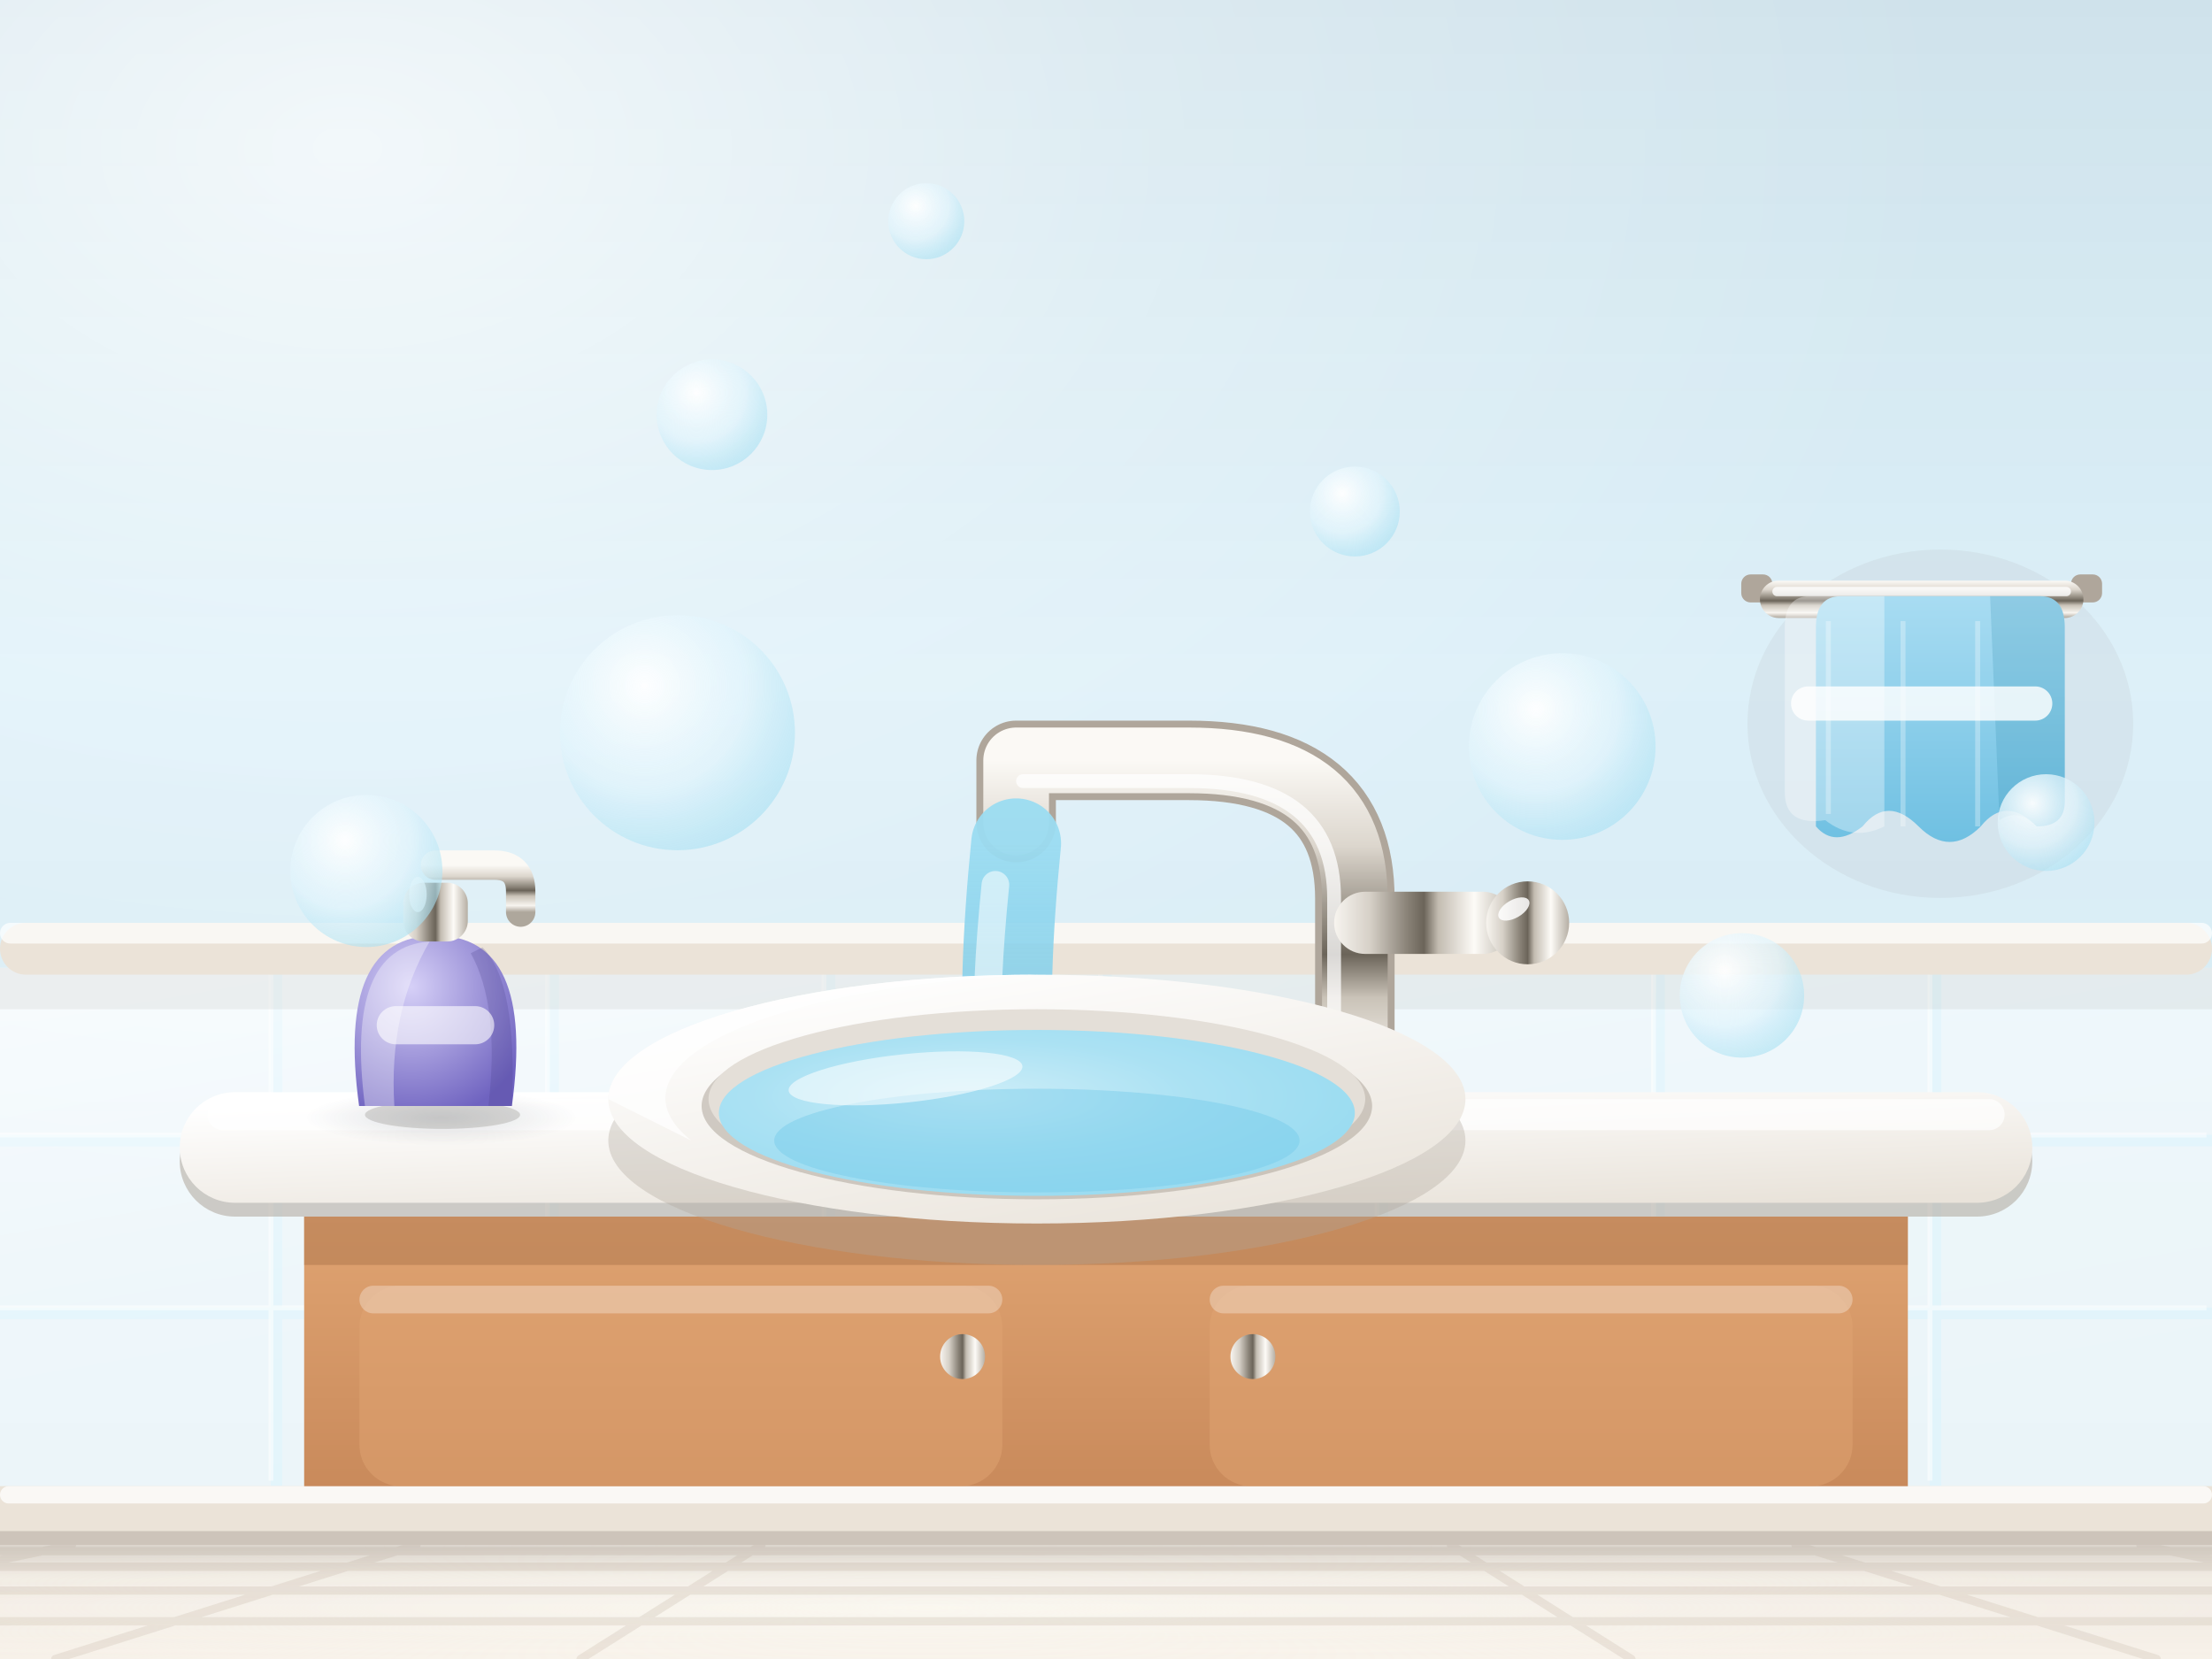
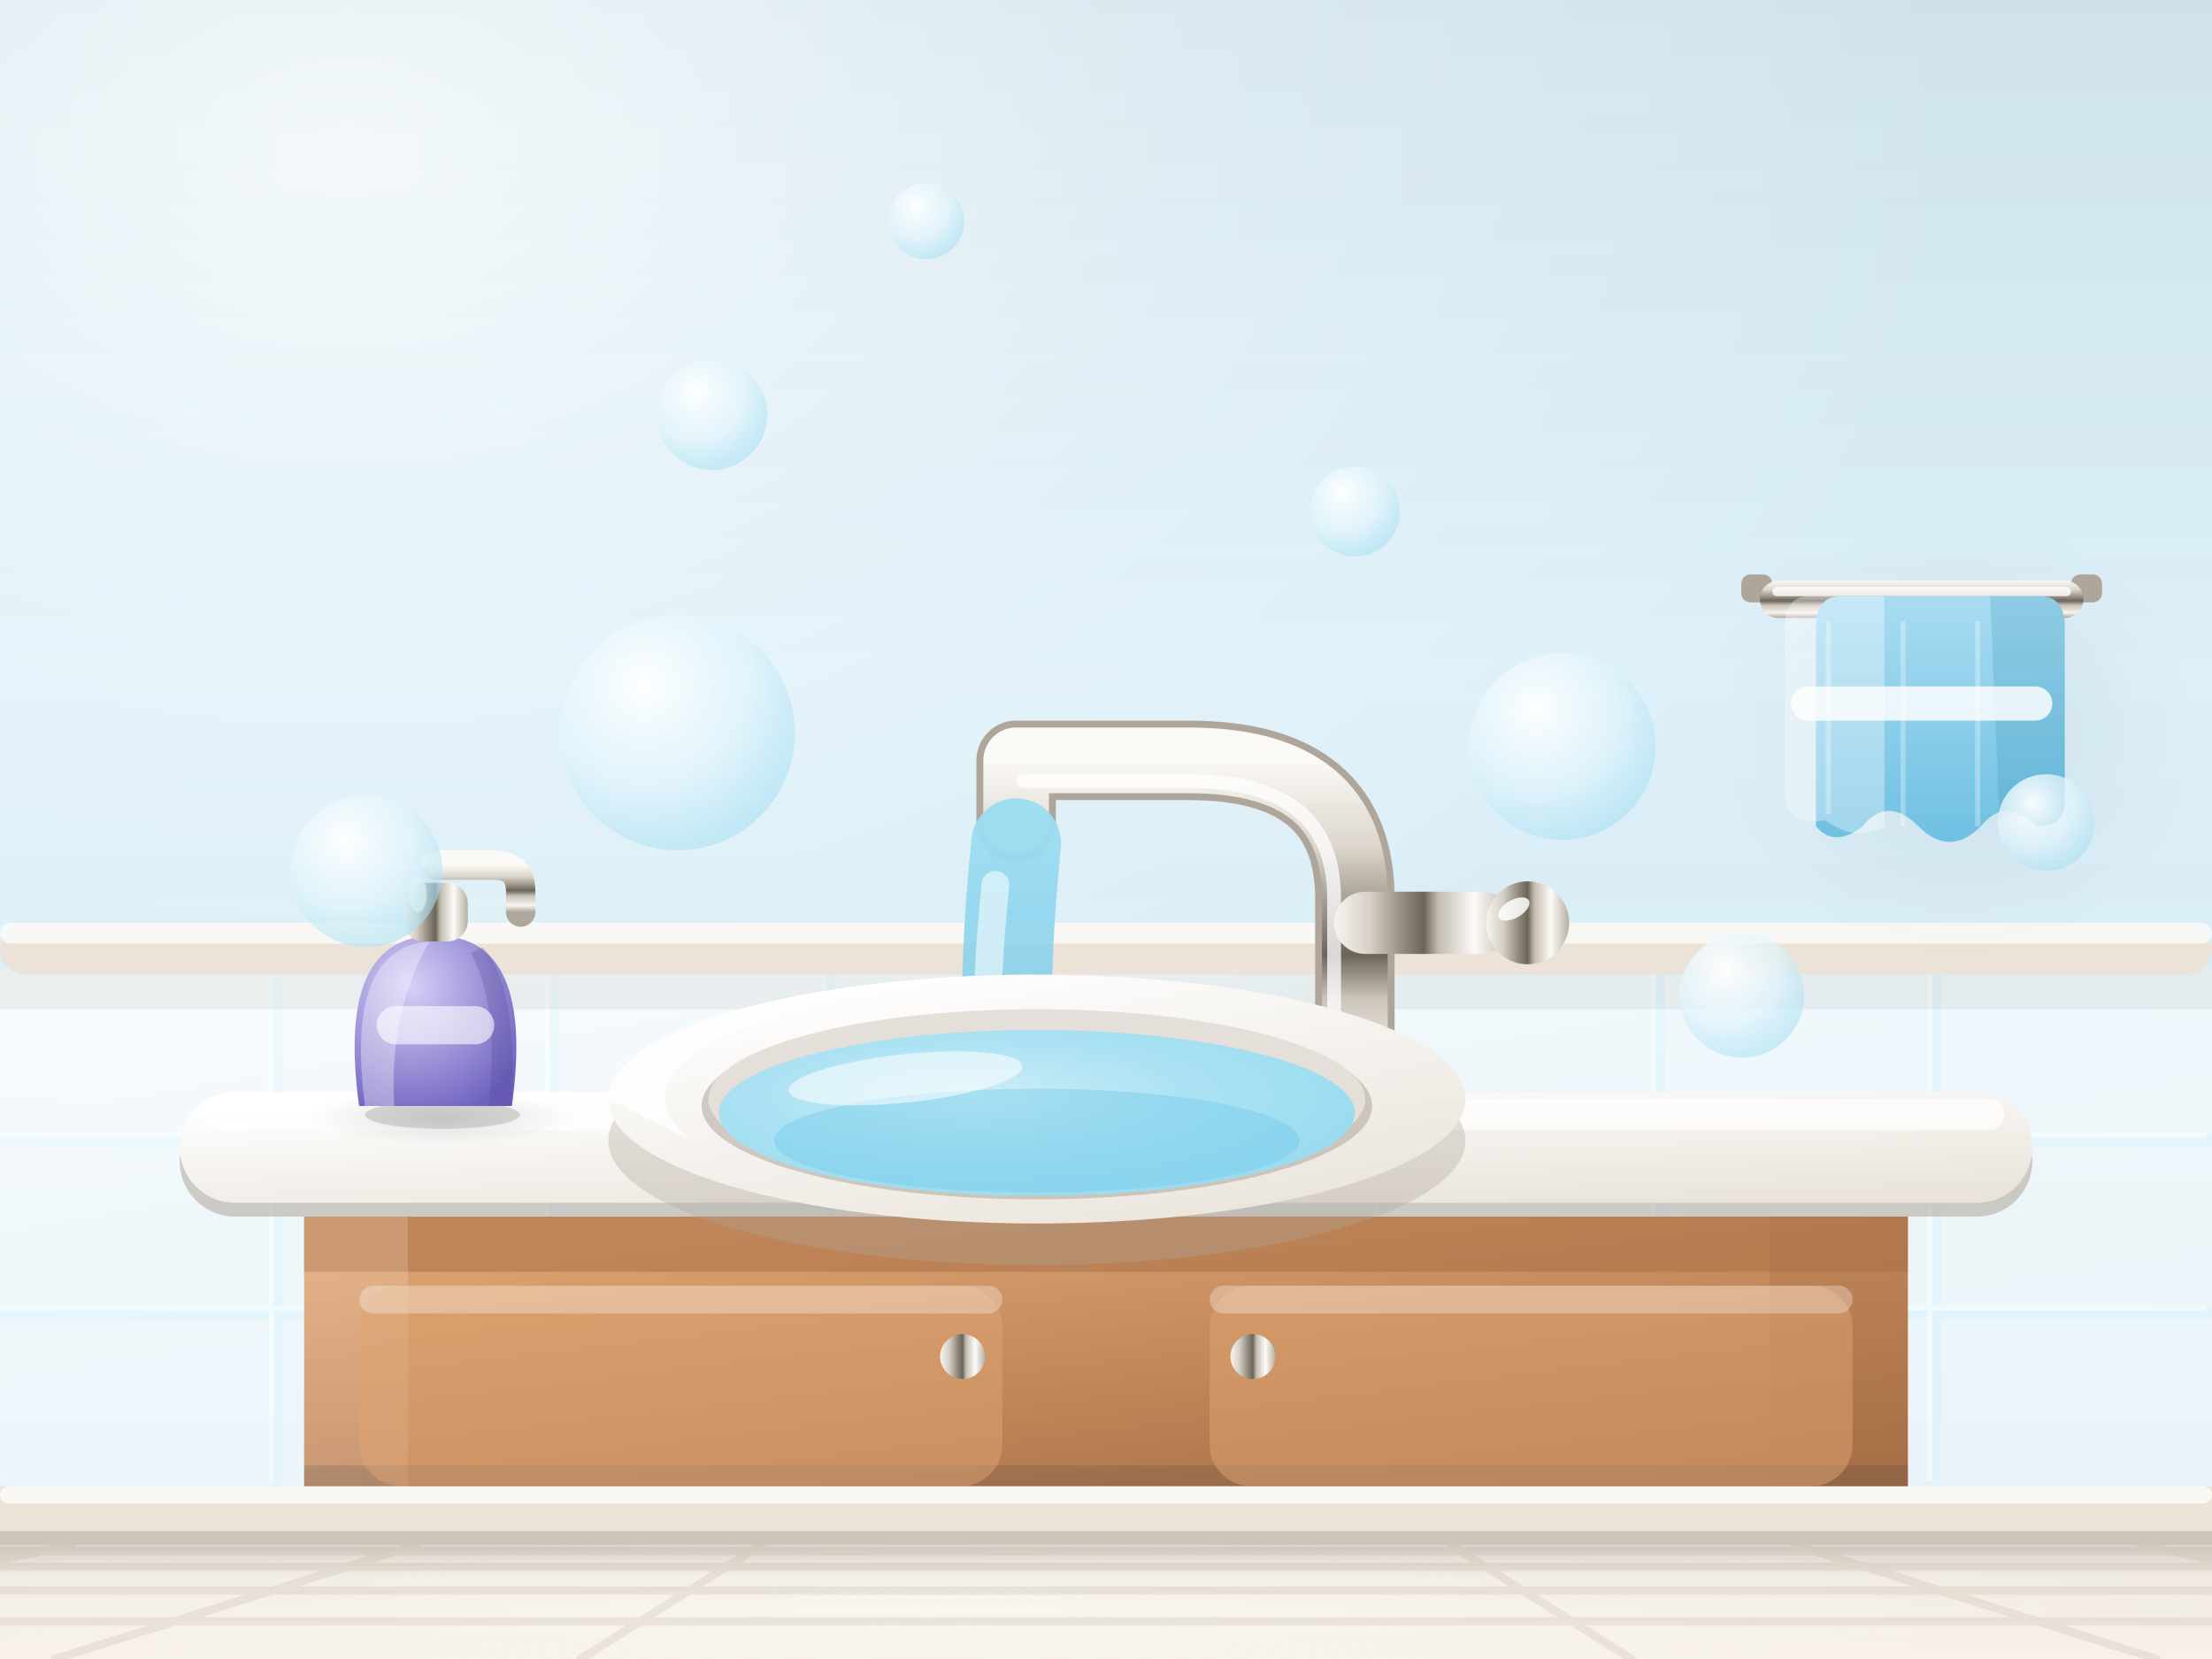
<svg xmlns="http://www.w3.org/2000/svg" viewBox="0 0 640 480" width="640" height="480">
  <defs>
    <radialGradient id="bubbleFill" cx="0.36" cy="0.3" r="0.8">
      <stop offset="0" stop-color="#FFFFFF" stop-opacity="0.95" />
      <stop offset="0.55" stop-color="#E0F4FC" stop-opacity="0.7" />
      <stop offset="1" stop-color="#9BDCF1" stop-opacity="0.55" />
    </radialGradient>
    <linearGradient id="chromeGrad" x1="0" y1="0" x2="1" y2="0">
      <stop offset="0" stop-color="#F7F4EF" />
      <stop offset="0.2" stop-color="#D6D0C7" />
      <stop offset="0.4" stop-color="#8C857A" />
      <stop offset="0.5" stop-color="#6B6459" />
      <stop offset="0.58" stop-color="#C3BCB1" />
      <stop offset="0.78" stop-color="#FDFBF7" />
      <stop offset="1" stop-color="#B6AFA4" />
    </linearGradient>
    <linearGradient id="chromeGradV" x1="0" y1="0" x2="0" y2="1">
      <stop offset="0" stop-color="#FBF9F5" />
      <stop offset="0.24" stop-color="#DCD6CD" />
      <stop offset="0.46" stop-color="#8C857A" />
      <stop offset="0.54" stop-color="#6B6459" />
      <stop offset="0.66" stop-color="#CAC3B8" />
      <stop offset="0.86" stop-color="#F7F4EF" />
      <stop offset="1" stop-color="#AEA79C" />
    </linearGradient>
    <linearGradient id="floorFall" x1="0" y1="0" x2="0" y2="1">
      <stop offset="0" stop-color="#7D766D" stop-opacity="0.24" />
      <stop offset="0.28" stop-color="#7D766D" stop-opacity="0.05" />
      <stop offset="1" stop-color="#7D766D" stop-opacity="0" />
    </linearGradient>
    <radialGradient id="floorGlow" cx="0.42" cy="0.55" r="0.6">
      <stop offset="0" stop-color="#FFFDF6" stop-opacity="0.85" />
      <stop offset="0.55" stop-color="#FFFDF6" stop-opacity="0.3" />
      <stop offset="1" stop-color="#FFFDF6" stop-opacity="0" />
    </radialGradient>
    <radialGradient id="lavenderBall" cx="0.35" cy="0.3" r="0.8">
      <stop offset="0" stop-color="#D6D0F7" />
      <stop offset="1" stop-color="#6F63C0" />
    </radialGradient>
    <linearGradient id="porcelainTop" x1="0.25" y1="0" x2="0.85" y2="1">
      <stop offset="0" stop-color="#FFFFFF" />
      <stop offset="1" stop-color="#E9E3DA" />
    </linearGradient>
    <radialGradient id="softShadow" cx="0.5" cy="0.5" r="0.5">
      <stop offset="0" stop-color="#243047" stop-opacity="0.14" />
      <stop offset="1" stop-color="#243047" stop-opacity="0" />
    </radialGradient>
    <linearGradient id="tileSheen" x1="0.05" y1="0" x2="0.8" y2="1">
      <stop offset="0" stop-color="#FFFFFF" stop-opacity="0.55" />
      <stop offset="0.42" stop-color="#FFFFFF" stop-opacity="0.14" />
      <stop offset="1" stop-color="#FFFFFF" stop-opacity="0" />
    </linearGradient>
    <linearGradient id="towelGrad" x1="0" y1="0" x2="0" y2="1">
      <stop offset="0" stop-color="#A8DCF2" />
      <stop offset="1" stop-color="#6FC0E2" />
    </linearGradient>
    <linearGradient id="wallFall" x1="0" y1="0" x2="0" y2="1">
      <stop offset="0" stop-color="#243047" stop-opacity="0.09" />
      <stop offset="0.45" stop-color="#243047" stop-opacity="0.02" />
      <stop offset="1" stop-color="#243047" stop-opacity="0.06" />
    </linearGradient>
    <radialGradient id="wallLight" cx="0.16" cy="0.1" r="0.72">
      <stop offset="0" stop-color="#FFFFFF" stop-opacity="0.72" />
      <stop offset="0.5" stop-color="#FFFFFF" stop-opacity="0.26" />
      <stop offset="1" stop-color="#FFFFFF" stop-opacity="0" />
    </radialGradient>
    <radialGradient id="waterSkyPatch" cx="0.4" cy="0.4" r="0.62">
      <stop offset="0" stop-color="#FFFFFF" stop-opacity="0.5" />
      <stop offset="0.55" stop-color="#FFFFFF" stop-opacity="0.16" />
      <stop offset="1" stop-color="#FFFFFF" stop-opacity="0" />
    </radialGradient>
    <linearGradient id="waterStream" x1="0" y1="0" x2="0" y2="1">
      <stop offset="0" stop-color="#9BDCF1" stop-opacity="0.95" />
      <stop offset="1" stop-color="#6FC7E8" stop-opacity="0.75" />
    </linearGradient>
-     <linearGradient id="woodGradV" x1="0" y1="0" x2="0" y2="1">
+     <linearGradient id="woodGrad" x1="0.2" y1="0" x2="0.9" y2="1">
      <stop offset="0" stop-color="#E0A472" />
-       <stop offset="1" stop-color="#C98A5B" />
+       <stop offset="1" stop-color="#A76F46" />
    </linearGradient>
  </defs>
  <g id="games-bubbleWash">
    <rect x="0" y="0" width="640" height="480" fill="#E0F4FC" />
    <rect x="0" y="0" width="640" height="430" fill="url(#wallFall)" />
    <rect id="key-light" x="0" y="0" width="640" height="430" fill="url(#wallLight)" />
    <g id="wall-tile">
      <rect x="0" y="280" width="640" height="150" fill="#FFFFFF" opacity="0.5" />
      <path d="M 80 280 V 430 M 160 280 V 430 M 240 280 V 430 M 320 280 V 430 M 400 280 V 430 M 480 280 V 430 M 560 280 V 430 M 0 330 H 640 M 0 380 H 640" stroke="#E0F4FC" stroke-width="3.4" opacity="0.9" fill="none" />
      <path d="M 80 280 V 430 M 160 280 V 430 M 240 280 V 430 M 320 280 V 430 M 400 280 V 430 M 480 280 V 430 M 560 280 V 430 M 0 330 H 640 M 0 380 H 640" stroke="#FFFFFF" stroke-width="1.4" opacity="0.5" fill="none" transform="translate(-1.6 -1.6)" />
      <rect x="0" y="280" width="640" height="150" fill="url(#tileSheen)" />
      <rect x="0" y="280" width="640" height="12" fill="#7D766D" opacity="0.1" />
      <rect x="0" y="267" width="640" height="15" rx="7.5" fill="#EBE3D8" />
      <rect x="0" y="267" width="640" height="6" rx="3" fill="#FFFFFF" opacity="0.7" />
    </g>
    <rect x="0" y="430" width="640" height="50" fill="#F7F1E9" />
    <rect x="0" y="447" width="640" height="33" fill="url(#floorGlow)" />
    <g id="floor-tile" stroke="#D8CEC1" stroke-width="2.4" opacity="0.42" fill="none" stroke-linecap="round">
      <path d="M -178.7 447 L -440 480 M -79 447 L -288 480 M 20.8 447 L -136 480 M 120.5 447 L 16 480 M 220.3 447 L 168 480 M 419.8 447 L 472 480 M 519.5 447 L 624 480 M 619.3 447 L 776 480 M 719 447 L 928 480 M 818.8 447 L 1080 480 M 0 448.8 H 640 M 0 453.3 H 640 M 0 460.2 H 640 M 0 469.1 H 640" />
    </g>
    <rect x="0" y="447" width="640" height="33" fill="url(#floorFall)" />
    <g id="skirting">
      <rect x="0" y="430" width="640" height="17" fill="#EBE3D8" />
      <rect x="0" y="430" width="640" height="5" rx="2.5" fill="#FFFFFF" opacity="0.75" />
      <rect x="0" y="443" width="640" height="4" fill="#AFA69B" opacity="0.5" />
    </g>
-     <path d="M 88 352 h 464 v 78 h -464 Z" fill="url(#woodGradV)" />
-     <path d="M 88 352 h 464 v 14 h -464 Z" fill="#A76F46" opacity="0.45" />
+     <path d="M 88 352 h 464 v 78 h -464 Z" fill="url(#woodGrad)" />
+     <path d="M 88 352 h 464 v 16 h -464 Z" fill="#A76F46" opacity="0.55" />
+     <path d="M 88 352 h 30 v 78 h -30 Z" fill="#FFFFFF" opacity="0.16" />
+     <path d="M 512 352 h 40 v 78 h -40 Z" fill="#A76F46" opacity="0.3" />
+     <rect x="88" y="424" width="464" height="6" fill="#243047" opacity="0.16" />
    <rect x="104" y="372" width="186" height="58" rx="12" fill="#E0A472" opacity="0.5" />
    <rect x="350" y="372" width="186" height="58" rx="12" fill="#E0A472" opacity="0.5" />
    <rect x="104" y="372" width="186" height="8" rx="4" fill="#FFFFFF" opacity="0.3" />
    <rect x="350" y="372" width="186" height="8" rx="4" fill="#FFFFFF" opacity="0.3" />
    <rect x="272" y="386" width="13" height="13" rx="6.5" fill="url(#chromeGrad)" />
    <rect x="356" y="386" width="13" height="13" rx="6.5" fill="url(#chromeGrad)" />
    <rect x="52" y="320" width="536" height="32" rx="16" fill="#AFA69B" opacity="0.55" />
    <rect x="52" y="316" width="536" height="32" rx="16" fill="url(#porcelainTop)" />
    <rect x="60" y="318" width="520" height="9" rx="4.5" fill="#FFFFFF" opacity="0.7" />
    <g transform="translate(556 168) scale(0.9)">
-       <ellipse cx="6" cy="46" rx="62" ry="56" fill="#7D766D" opacity="0.08" />
+       <ellipse cx="12" cy="50" rx="76" ry="70" fill="url(#softShadow)" opacity="0.55" />
      <rect x="-58" y="-2" width="10" height="9" rx="3" fill="#AFA69B" />
      <rect x="48" y="-2" width="10" height="9" rx="3" fill="#AFA69B" />
      <rect x="-52" y="0" width="104" height="12" rx="6" fill="url(#chromeGradV)" />
      <rect x="-48" y="2" width="96" height="3" rx="1.5" fill="#FFFFFF" opacity="0.8" />
      <path d="M -38 5 h 76 q 8 0 8 10 v 56 q 0 8 -9 8 q -10 -10 -18 0 q -10 10 -20 0 q -10 -10 -18 0 q -9 7 -15 0 v -64 q 0 -10 8 -10 Z" fill="url(#towelGrad)" />
      <path d="M -38 5 h 26 v 74 q -10 5 -19 -2 q -13 2 -13 -9 v -53 q 0 -10 8 -10 Z" fill="#FFFFFF" opacity="0.34" />
      <path d="M 22 5 h 16 q 8 0 8 10 v 56 q 0 8 -9 8 q -6 -6 -12 -2 Z" fill="#2A87AC" opacity="0.2" />
      <rect x="-42" y="34" width="84" height="11" rx="5.5" fill="#FFFFFF" opacity="0.82" />
      <path d="M -30 13 v 62 M -6 13 v 66 M 18 13 v 66" stroke="#FFFFFF" stroke-width="1.6" opacity="0.3" fill="none" />
    </g>
    <g transform="translate(126 320) scale(0.85)">
      <ellipse cx="2" cy="4" rx="46.4" ry="9.4" fill="url(#softShadow)" />
      <ellipse cx="2.4" cy="3" rx="26.4" ry="4.8" fill="#5A544D" opacity="0.2" />
      <path d="M -26 0 q -8 -58 26 -58 q 34 0 26 58 Z" fill="url(#lavenderBall)" />
      <path d="M -24 0 q -7 -54 22 -56 q -14 24 -12 56 Z" fill="#FFFFFF" opacity="0.34" />
      <path d="M 16 -54 q 12 12 10 54 h -8 q 4 -34 -6 -52 Z" fill="#453B85" opacity="0.22" />
      <rect x="-20" y="-34" width="40" height="13" rx="6.5" fill="#FFFFFF" opacity="0.6" />
      <rect x="-11" y="-76" width="22" height="20" rx="7" fill="url(#chromeGrad)" />
      <path d="M 0 -82 h 20 q 9 0 9 9 v 7" stroke="url(#chromeGradV)" stroke-width="10" fill="none" stroke-linecap="round" />
      <ellipse cx="-6" cy="-72" rx="3" ry="6" fill="#FFFFFF" opacity="0.7" transform="rotate(0 -6 -72)" />
    </g>
    <g transform="translate(300 318) scale(1)">
      <path d="M 92 6 V -58 q 0 -40 -48 -40 h -50 v 18" stroke="#AFA69B" stroke-width="23" fill="none" stroke-linecap="round" stroke-linejoin="round" />
      <path d="M 92 6 V -58 q 0 -40 -48 -40 h -50 v 18" stroke="url(#chromeGradV)" stroke-width="19" fill="none" stroke-linecap="round" stroke-linejoin="round" />
      <path d="M 86 0 V -58 q 0 -34 -42 -34 h -48" stroke="#FFFFFF" stroke-width="4" fill="none" stroke-linecap="round" stroke-linejoin="round" opacity="0.75" />
      <rect x="86" y="-60" width="52" height="18" rx="9" fill="url(#chromeGrad)" />
      <circle cx="142" cy="-51" r="12" fill="url(#chromeGrad)" />
      <ellipse cx="138" cy="-55" rx="5" ry="2.6" fill="#FFFFFF" opacity="0.85" transform="rotate(-30 138 -55)" />
      <path d="M -6 -74 q -4 40 -2 66" stroke="url(#waterStream)" stroke-width="26" stroke-linecap="round" fill="none" />
      <path d="M -12 -62 q -3 30 -2 46" stroke="#FFFFFF" stroke-width="8" stroke-linecap="round" fill="none" opacity="0.55" />
      <ellipse cx="0" cy="12" rx="124" ry="36" fill="#AFA69B" opacity="0.35" />
      <ellipse cx="0" cy="0" rx="124" ry="36" fill="url(#porcelainTop)" />
      <path d="M -124 0 a 124 36 0 0 1 124 -36 a 124 36 0 0 0 -100 48 Z" fill="#FFFFFF" opacity="0.75" />
      <ellipse cx="0" cy="2" rx="97" ry="27" fill="#AFA69B" opacity="0.55" />
      <ellipse cx="0" cy="0" rx="95" ry="26" fill="#E4DFD8" />
      <ellipse cx="0" cy="4" rx="92" ry="24" fill="#9BDCF1" />
      <ellipse cx="0" cy="4" rx="92" ry="24" fill="url(#waterSkyPatch)" />
      <ellipse cx="0" cy="12" rx="76" ry="15" fill="#6FC7E8" opacity="0.4" />
      <ellipse cx="-38" cy="-6" rx="34" ry="7" fill="#FFFFFF" opacity="0.55" transform="rotate(-6 -38 -6)" />
    </g>
    <g>
      <circle cx="196" cy="212" r="34" fill="url(#bubbleFill)" />
      <circle cx="106" cy="252" r="22" fill="url(#bubbleFill)" />
      <circle cx="452" cy="216" r="27" fill="url(#bubbleFill)" />
      <circle cx="504" cy="288" r="18" fill="url(#bubbleFill)" />
      <circle cx="206" cy="120" r="16" fill="url(#bubbleFill)" />
      <circle cx="392" cy="148" r="13" fill="url(#bubbleFill)" />
      <circle cx="268" cy="64" r="11" fill="url(#bubbleFill)" />
      <circle cx="592" cy="238" r="14" fill="url(#bubbleFill)" />
    </g>
  </g>
</svg>
